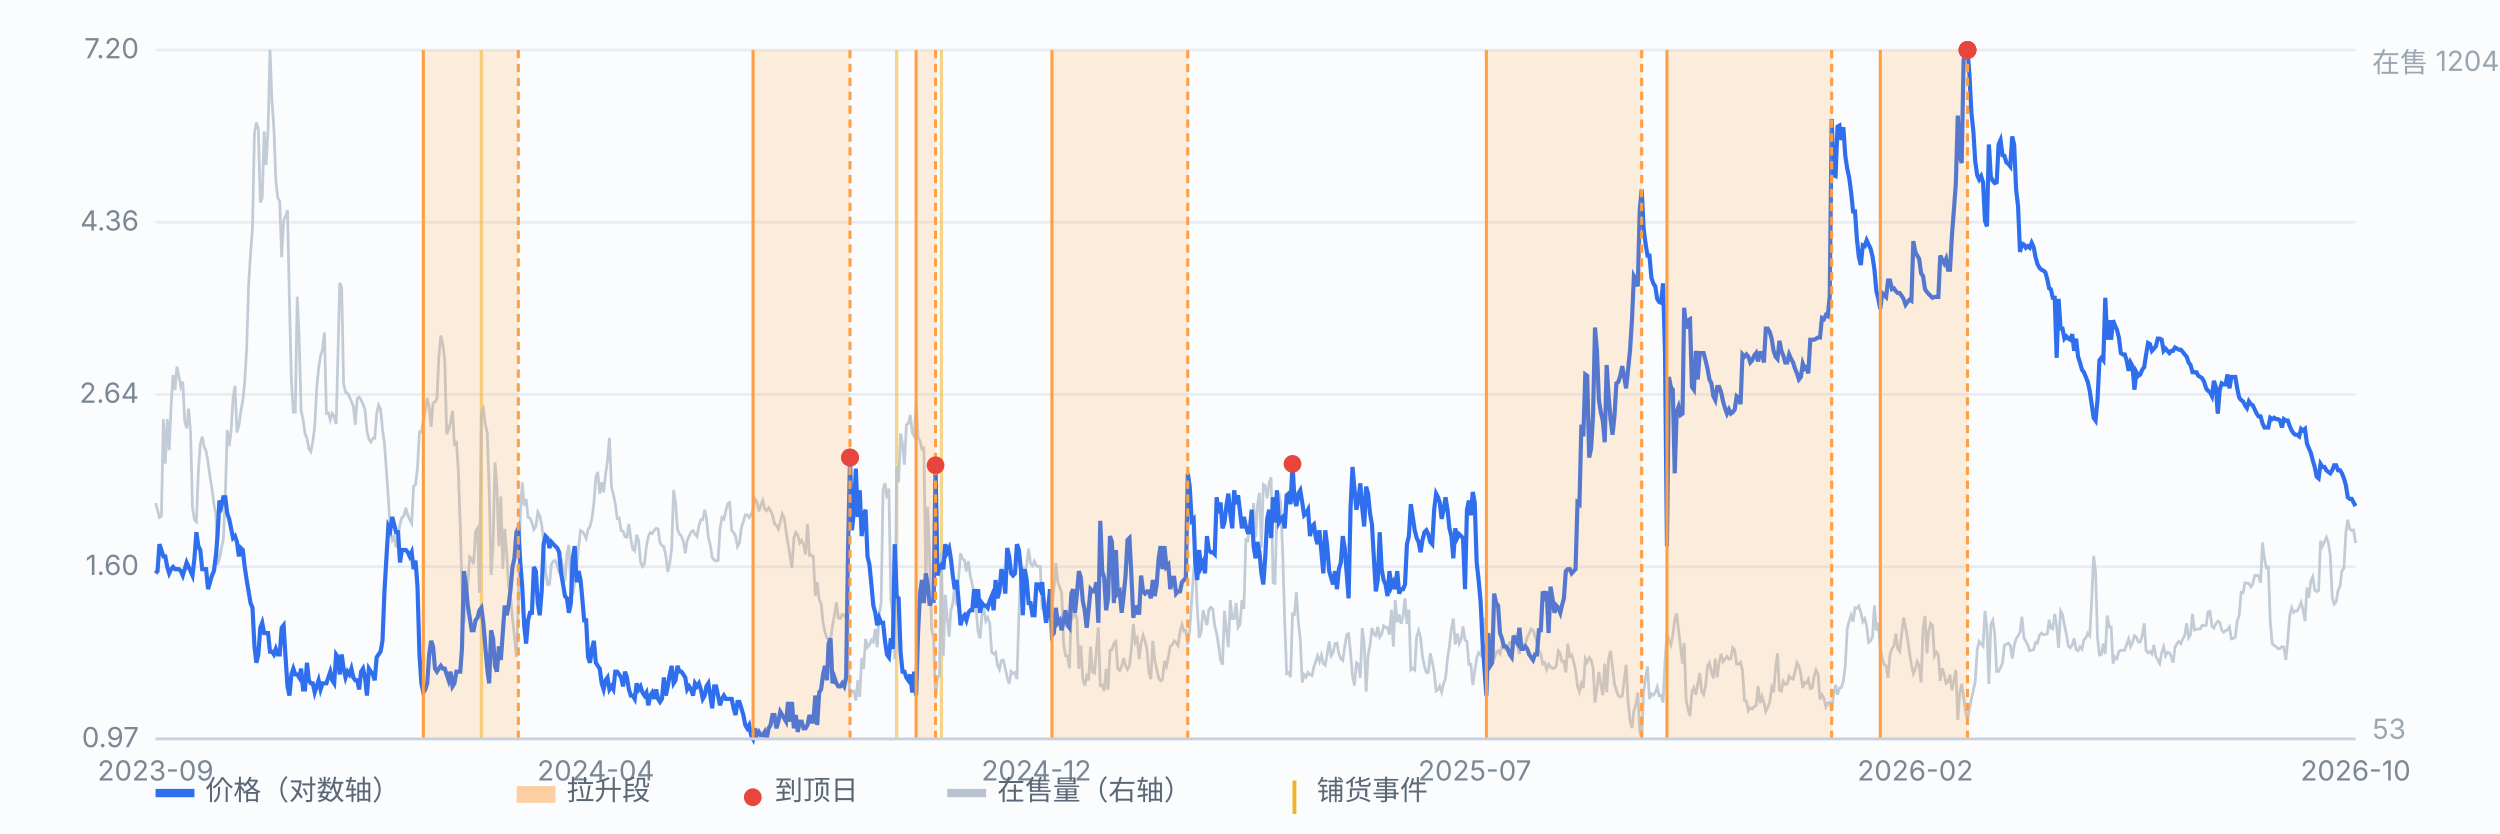
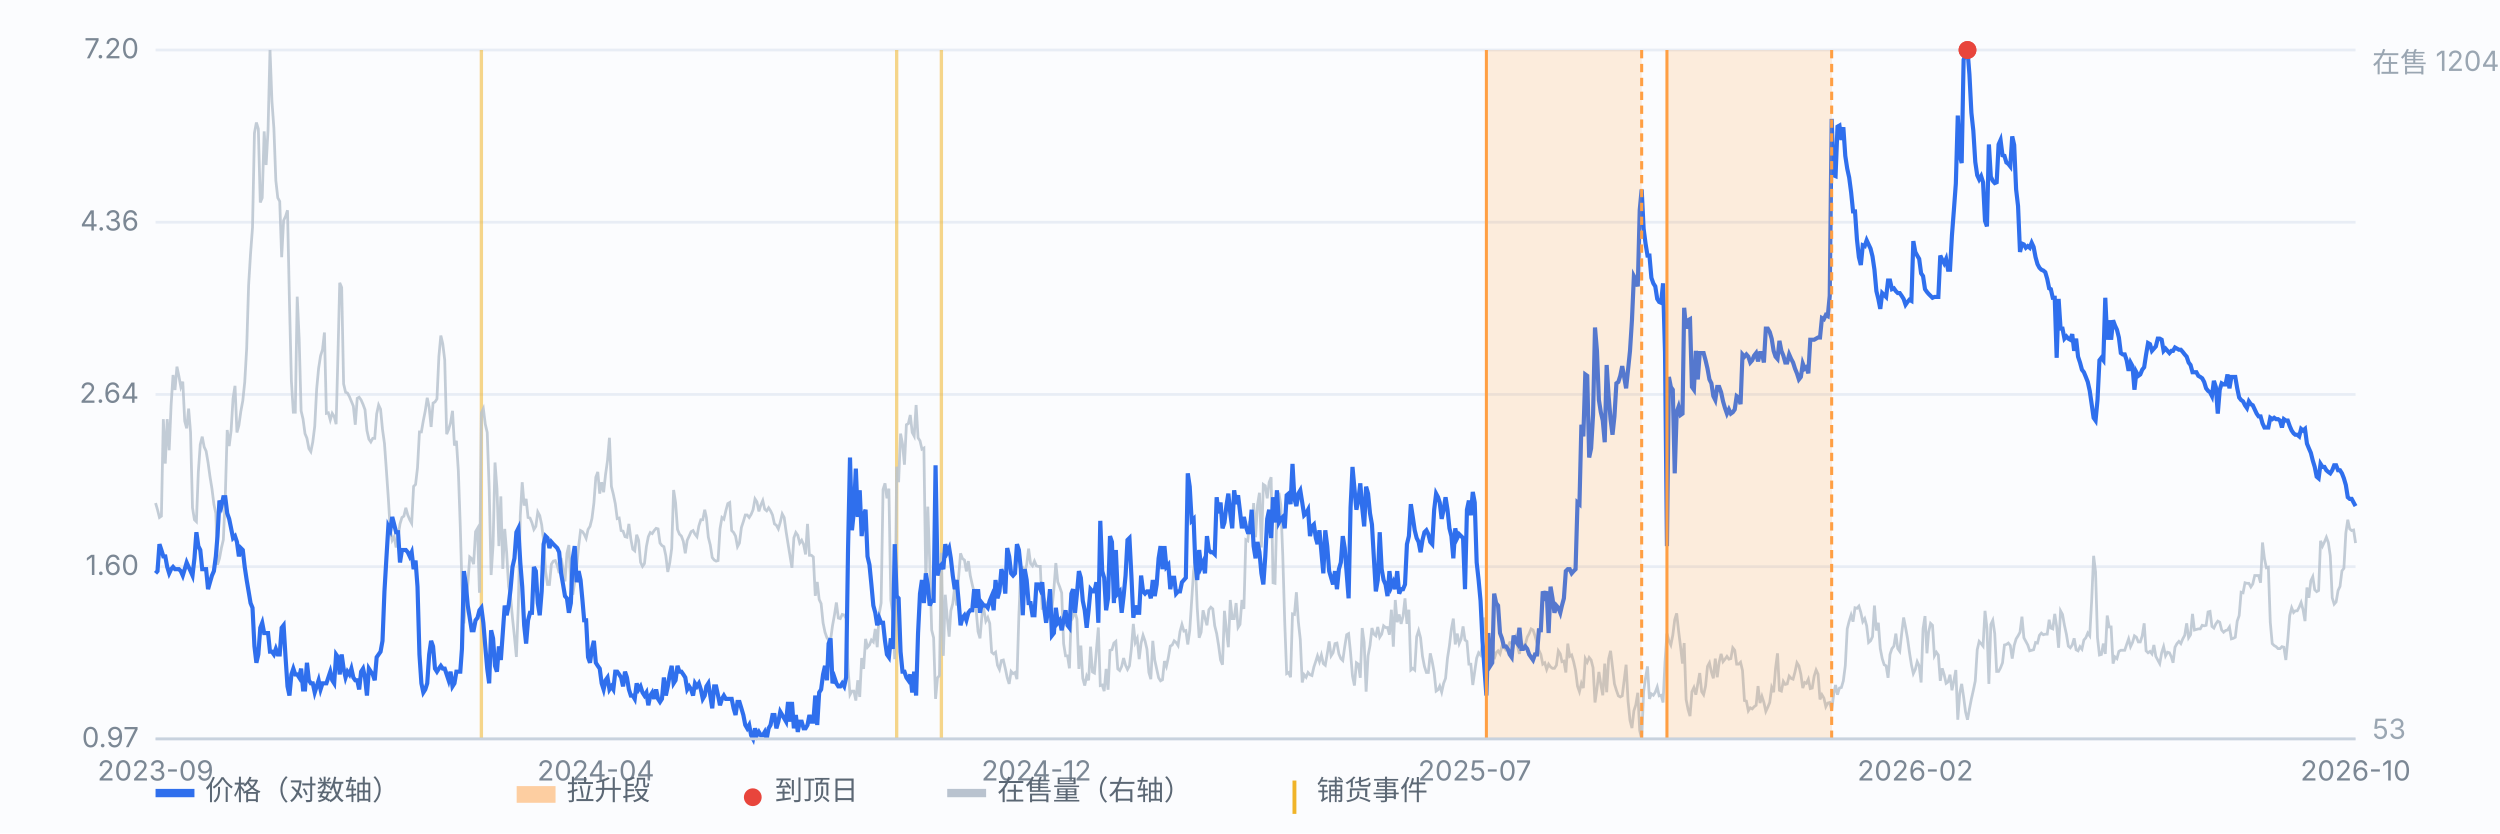
<svg xmlns="http://www.w3.org/2000/svg" viewBox="0 0 900 300" preserveAspectRatio="xMidYMid meet" style="width:100%;max-width:900px;height:auto;display:block" font-family="-apple-system,Segoe UI,Microsoft YaHei,sans-serif" font-size="10">
  <rect x="0" y="0" width="900" height="300" fill="#fbfcfe" />
  <line x1="56" y1="266.0" x2="848" y2="266.0" stroke="#e8edf5" stroke-width="1" />
  <text x="50" y="269.0" text-anchor="end" fill="#7b8794">0.97</text>
  <line x1="56" y1="204.0" x2="848" y2="204.0" stroke="#e8edf5" stroke-width="1" />
  <text x="50" y="207.0" text-anchor="end" fill="#7b8794">1.60</text>
  <line x1="56" y1="142.0" x2="848" y2="142.0" stroke="#e8edf5" stroke-width="1" />
  <text x="50" y="145.0" text-anchor="end" fill="#7b8794">2.64</text>
  <line x1="56" y1="80.0" x2="848" y2="80.0" stroke="#e8edf5" stroke-width="1" />
  <text x="50" y="83.0" text-anchor="end" fill="#7b8794">4.36</text>
  <line x1="56" y1="18.0" x2="848" y2="18.0" stroke="#e8edf5" stroke-width="1" />
  <text x="50" y="21.0" text-anchor="end" fill="#7b8794">7.20</text>
  <line x1="173.3" y1="18" x2="173.3" y2="266" stroke="#f0b429" stroke-width="1.2" opacity="0.55" />
  <line x1="322.8" y1="18" x2="322.8" y2="266" stroke="#f0b429" stroke-width="1.2" opacity="0.55" />
  <line x1="338.9" y1="18" x2="338.9" y2="266" stroke="#f0b429" stroke-width="1.2" opacity="0.55" />
  <path d="M56.0 181.1 L56.7 183.5 L57.4 186.3 L58.1 185.8 L58.8 150.9 L59.5 166.9 L60.2 150.9 L60.9 162.1 L61.6 145.8 L62.3 135.0 L63.0 140.4 L63.7 132.0 L64.4 135.4 L65.1 139.3 L65.8 137.4 L66.5 151.6 L67.2 154.2 L67.9 147.1 L68.6 155.7 L69.3 182.8 L70.0 187.1 L70.7 187.8 L71.4 169.9 L72.1 160.0 L72.8 157.2 L73.5 160.9 L74.2 162.4 L74.9 166.5 L75.6 171.6 L76.3 175.9 L77.0 181.5 L77.7 184.8 L78.3 203.3 L79.0 201.1 L79.7 197.3 L80.4 194.3 L81.1 178.7 L81.8 154.8 L82.5 160.6 L83.2 155.0 L83.9 143.4 L84.6 138.9 L85.3 155.7 L86.0 153.1 L86.7 148.1 L87.4 144.3 L88.1 137.6 L88.8 125.5 L89.5 102.7 L90.2 91.3 L90.9 82.0 L91.6 47.9 L92.3 44.1 L93.0 46.4 L93.7 72.9 L94.4 71.2 L95.1 47.3 L95.8 59.4 L96.5 46.7 L97.2 18.0 L97.9 36.5 L98.6 46.2 L99.3 65.0 L100.0 71.2 L100.7 72.5 L101.4 92.6 L102.1 79.4 L102.8 77.9 L103.5 75.7 L104.2 108.5 L104.9 137.2 L105.6 148.4 L106.3 148.4 L107.0 106.8 L107.7 122.1 L108.4 147.9 L109.1 150.9 L109.8 156.1 L110.5 157.8 L111.2 161.5 L111.9 162.6 L112.6 159.1 L113.3 153.5 L114.0 140.0 L114.7 132.6 L115.4 128.1 L116.1 125.9 L116.8 119.7 L117.5 148.8 L118.2 148.6 L118.9 151.2 L119.6 148.8 L120.3 149.9 L121.0 152.7 L121.7 126.4 L122.3 101.8 L123.0 103.5 L123.7 138.2 L124.4 141.2 L125.1 141.5 L125.8 142.8 L126.5 144.5 L127.2 146.2 L127.9 152.9 L128.6 143.4 L129.3 143.0 L130.0 144.0 L130.7 145.6 L131.4 147.5 L132.1 155.0 L132.8 158.1 L133.5 159.1 L134.2 157.8 L134.9 157.8 L135.6 149.0 L136.3 145.8 L137.0 147.3 L137.7 154.6 L138.4 159.6 L139.1 169.3 L139.8 179.4 L140.5 190.8 L141.2 194.5 L141.9 193.2 L142.6 197.1 L143.3 193.2 L144.0 188.6 L144.7 186.3 L145.4 185.8 L146.1 182.8 L146.8 185.4 L147.5 187.1 L148.2 188.4 L148.9 175.1 L149.6 174.4 L150.3 168.4 L151.0 155.5 L151.7 155.5 L152.4 151.4 L153.1 147.9 L153.8 143.2 L154.5 146.6 L155.2 153.7 L155.9 145.1 L156.6 144.7 L157.3 143.6 L158.0 128.3 L158.7 120.8 L159.4 123.8 L160.1 129.6 L160.8 156.3 L161.5 154.6 L162.2 152.2 L162.9 147.9 L163.6 160.4 L164.3 158.7 L165.0 169.5 L165.7 189.5 L166.3 210.6 L167.0 224.4 L167.7 217.1 L168.4 210.6 L169.1 200.5 L169.8 201.1 L170.5 203.1 L171.2 191.4 L171.9 190.2 L172.6 213.4 L173.3 148.6 L174.0 147.1 L174.7 152.7 L175.4 155.7 L176.1 175.9 L176.8 207.0 L177.5 196.2 L178.2 166.5 L178.9 175.9 L179.6 196.6 L180.3 178.7 L181.0 204.8 L181.7 190.4 L182.4 199.0 L183.1 211.1 L183.8 214.9 L184.5 222.5 L185.2 229.2 L185.9 236.5 L186.6 218.0 L187.3 185.6 L188.0 173.6 L188.7 182.0 L189.4 179.6 L190.1 186.3 L190.8 186.5 L191.5 188.2 L192.2 190.6 L192.9 189.5 L193.6 184.3 L194.3 185.6 L195.0 188.9 L195.7 194.7 L196.4 205.7 L197.1 210.4 L197.8 210.4 L198.5 203.1 L199.2 202.0 L199.9 201.8 L200.6 203.5 L201.3 206.3 L202.0 200.9 L202.7 204.8 L203.4 209.3 L204.1 199.2 L204.8 196.2 L205.5 210.4 L206.2 214.1 L206.9 209.5 L207.6 203.9 L208.3 196.8 L209.0 191.0 L209.7 191.4 L210.3 192.3 L211.0 193.8 L211.7 190.6 L212.4 189.5 L213.1 186.7 L213.8 181.1 L214.5 171.8 L215.2 169.9 L215.9 177.7 L216.6 173.6 L217.3 177.2 L218.0 170.8 L218.7 165.8 L219.4 157.6 L220.1 175.1 L220.8 177.9 L221.5 181.3 L222.2 186.7 L222.9 186.5 L223.6 191.0 L224.3 191.2 L225.0 193.2 L225.7 193.4 L226.4 188.6 L227.1 194.0 L227.8 197.7 L228.5 198.3 L229.2 192.5 L229.9 194.5 L230.6 202.4 L231.3 203.9 L232.0 202.9 L232.7 196.8 L233.4 193.2 L234.1 191.7 L234.8 192.1 L235.5 191.0 L236.2 190.2 L236.9 190.4 L237.6 195.5 L238.3 196.4 L239.0 196.8 L239.7 200.1 L240.4 205.9 L241.1 202.7 L241.8 197.5 L242.5 176.4 L243.2 180.9 L243.9 190.6 L244.6 192.3 L245.3 193.0 L246.0 194.9 L246.7 199.2 L247.4 194.5 L248.1 193.0 L248.8 191.4 L249.5 191.0 L250.2 192.3 L250.9 193.2 L251.6 189.3 L252.3 187.1 L253.0 187.1 L253.7 183.5 L254.3 186.3 L255.0 193.4 L255.7 196.2 L256.4 200.7 L257.1 201.6 L257.8 202.0 L258.5 201.8 L259.2 190.4 L259.9 186.3 L260.6 186.9 L261.3 183.9 L262.0 181.3 L262.7 180.9 L263.4 191.0 L264.1 191.7 L264.8 193.0 L265.5 196.8 L266.2 195.5 L266.9 189.9 L267.6 187.8 L268.3 185.4 L269.0 185.4 L269.7 186.3 L270.4 185.2 L271.1 183.5 L271.8 179.6 L272.5 180.7 L273.2 184.1 L273.9 181.8 L274.6 180.2 L275.3 183.3 L276.0 183.9 L276.7 182.8 L277.4 183.9 L278.1 185.4 L278.8 188.6 L279.5 189.1 L280.2 190.4 L280.9 188.0 L281.6 185.0 L282.3 186.3 L283.0 191.4 L283.7 195.8 L284.4 200.1 L285.1 204.4 L285.8 193.6 L286.5 191.7 L287.2 192.7 L287.9 195.5 L288.6 194.5 L289.3 196.0 L290.0 199.6 L290.7 188.6 L291.4 199.9 L292.1 199.9 L292.8 200.5 L293.5 214.5 L294.2 209.5 L294.9 215.8 L295.6 217.3 L296.3 224.2 L297.0 227.6 L297.7 229.6 L298.3 230.4 L299.0 230.4 L299.7 225.3 L300.4 221.4 L301.1 216.9 L301.8 222.5 L302.5 222.7 L303.2 221.2 L303.9 221.4 L304.6 222.7 L305.3 240.8 L306.0 250.1 L306.7 248.8 L307.4 248.8 L308.1 252.2 L308.8 244.9 L309.5 250.9 L310.2 236.9 L310.9 240.8 L311.6 230.0 L312.3 233.0 L313.0 232.2 L313.7 230.4 L314.4 231.1 L315.1 226.4 L315.8 233.0 L316.5 221.0 L317.2 217.1 L317.9 176.2 L318.6 174.0 L319.3 179.4 L320.0 175.9 L320.7 216.0 L321.4 221.2 L322.1 237.3 L322.8 168.0 L323.5 173.6 L324.2 156.1 L324.9 159.8 L325.6 167.3 L326.3 152.9 L327.0 152.5 L327.7 149.4 L328.4 155.7 L329.1 157.0 L329.8 145.8 L330.5 157.6 L331.2 158.7 L331.9 161.7 L332.6 161.3 L333.3 210.0 L334.0 182.4 L334.7 202.4 L335.4 226.8 L336.1 229.6 L336.8 251.6 L337.5 244.0 L338.2 243.2 L338.9 199.0 L339.6 236.1 L340.3 214.1 L341.0 222.3 L341.7 229.2 L342.3 219.9 L343.0 217.3 L343.7 211.3 L344.4 218.0 L345.1 207.8 L345.8 199.2 L346.5 201.1 L347.2 201.6 L347.9 205.7 L348.6 202.0 L349.3 207.2 L350.0 210.4 L350.7 213.4 L351.4 219.5 L352.1 227.4 L352.8 229.8 L353.5 221.4 L354.2 219.5 L354.9 223.6 L355.6 222.3 L356.3 224.4 L357.0 234.8 L357.7 235.4 L358.4 234.8 L359.1 239.5 L359.8 241.0 L360.5 237.8 L361.2 237.6 L361.9 240.6 L362.6 244.0 L363.3 246.2 L364.0 241.7 L364.7 242.5 L365.4 242.1 L366.1 244.5 L366.8 221.4 L367.5 205.0 L368.2 204.4 L368.9 205.9 L369.6 203.3 L370.3 197.5 L371.0 202.9 L371.7 203.7 L372.4 202.0 L373.1 203.7 L373.8 203.9 L374.5 203.9 L375.2 219.5 L375.9 215.6 L376.6 217.5 L377.3 218.4 L378.0 220.8 L378.7 219.0 L379.4 212.1 L380.1 202.7 L380.8 209.5 L381.5 211.3 L382.2 213.4 L382.9 231.7 L383.6 236.1 L384.3 236.1 L385.0 240.6 L385.7 219.2 L386.3 222.0 L387.0 220.3 L387.7 222.9 L388.4 240.8 L389.1 232.4 L389.8 244.2 L390.5 246.8 L391.2 243.4 L391.9 244.9 L392.6 232.8 L393.3 241.9 L394.0 242.3 L394.7 234.1 L395.4 225.9 L396.1 246.8 L396.8 246.6 L397.5 248.8 L398.2 240.8 L398.9 248.3 L399.6 234.1 L400.3 233.9 L401.0 231.5 L401.7 230.9 L402.4 240.8 L403.1 241.4 L403.8 239.9 L404.5 236.9 L405.2 239.5 L405.9 241.0 L406.6 239.7 L407.3 233.5 L408.0 224.6 L408.7 231.3 L409.4 229.8 L410.1 237.3 L410.8 231.5 L411.5 228.7 L412.2 230.7 L412.9 233.7 L413.6 242.1 L414.3 244.5 L415.0 230.7 L415.7 237.6 L416.4 240.8 L417.1 244.0 L417.8 245.1 L418.5 244.7 L419.2 238.0 L419.9 239.9 L420.6 236.7 L421.3 232.6 L422.0 232.2 L422.7 230.7 L423.4 231.3 L424.1 232.4 L424.8 227.4 L425.5 224.8 L426.2 227.2 L426.9 227.0 L427.6 232.0 L428.3 227.0 L429.0 216.2 L429.7 205.5 L430.3 202.0 L431.0 218.8 L431.7 229.6 L432.4 227.6 L433.1 219.7 L433.8 222.5 L434.5 225.1 L435.2 219.5 L435.9 218.6 L436.6 219.2 L437.3 225.3 L438.0 228.1 L438.7 232.4 L439.4 237.6 L440.1 239.3 L440.8 219.9 L441.5 226.8 L442.2 233.0 L442.9 216.0 L443.6 222.7 L444.3 222.7 L445.0 217.1 L445.7 225.9 L446.4 224.8 L447.1 216.0 L447.8 219.2 L448.5 194.3 L449.2 194.7 L449.9 187.6 L450.6 191.7 L451.3 181.1 L452.0 193.4 L452.7 181.8 L453.4 177.4 L454.1 197.1 L454.8 174.4 L455.5 174.9 L456.2 179.4 L456.9 173.6 L457.6 171.8 L458.3 209.8 L459.0 210.0 L459.7 183.7 L460.4 177.4 L461.1 181.8 L461.8 200.1 L462.5 224.0 L463.2 242.5 L463.9 242.1 L464.6 243.8 L465.3 221.0 L466.0 221.2 L466.7 213.2 L467.4 223.8 L468.1 230.2 L468.8 245.7 L469.5 242.9 L470.2 243.8 L470.9 242.1 L471.6 242.9 L472.3 243.2 L473.0 240.1 L473.7 238.0 L474.3 236.1 L475.0 238.2 L475.7 235.8 L476.4 238.9 L477.1 239.5 L477.8 235.4 L478.5 230.9 L479.2 236.1 L479.9 235.0 L480.6 231.7 L481.3 231.5 L482.0 235.4 L482.7 237.1 L483.4 237.8 L484.1 232.8 L484.8 228.5 L485.5 228.1 L486.2 235.0 L486.9 243.4 L487.6 246.8 L488.3 238.6 L489.0 239.1 L489.7 244.0 L490.4 226.1 L491.1 231.3 L491.8 249.0 L492.5 236.1 L493.2 232.4 L493.9 226.1 L494.6 228.3 L495.3 228.9 L496.0 225.7 L496.7 229.4 L497.4 228.3 L498.1 225.3 L498.8 225.9 L499.5 225.9 L500.2 228.5 L500.9 219.5 L501.6 232.8 L502.3 216.0 L503.0 224.0 L503.7 221.2 L504.4 224.6 L505.1 221.8 L505.8 215.4 L506.5 224.6 L507.2 219.5 L507.9 241.2 L508.6 240.6 L509.3 241.2 L510.0 229.2 L510.7 227.0 L511.4 229.6 L512.1 236.3 L512.8 239.9 L513.5 242.1 L514.2 242.1 L514.9 235.2 L515.6 238.2 L516.3 242.1 L517.0 248.8 L517.7 248.3 L518.3 247.0 L519.0 249.2 L519.7 246.0 L520.4 244.2 L521.1 236.9 L521.8 232.4 L522.5 226.4 L523.2 222.7 L523.9 232.0 L524.6 228.1 L525.3 231.7 L526.0 230.0 L526.7 225.5 L527.4 230.4 L528.1 230.9 L528.8 239.1 L529.5 239.1 L530.2 246.6 L530.9 241.7 L531.6 236.9 L532.3 235.0 L533.0 235.8 L533.7 232.0 L534.4 222.3 L535.1 228.5 L535.8 237.6 L536.5 236.7 L537.2 229.8 L537.9 237.3 L538.6 235.0 L539.3 234.3 L540.0 235.4 L540.7 232.6 L541.4 233.0 L542.1 233.9 L542.8 233.0 L543.5 231.3 L544.2 231.3 L544.9 232.4 L545.6 229.8 L546.3 232.6 L547.0 235.4 L547.7 231.1 L548.4 232.8 L549.1 232.0 L549.8 229.4 L550.5 228.1 L551.2 226.4 L551.9 226.8 L552.6 228.9 L553.3 231.5 L554.0 234.1 L554.7 235.6 L555.4 239.1 L556.1 238.6 L556.8 241.0 L557.5 239.1 L558.2 240.1 L558.9 240.6 L559.6 240.6 L560.3 239.5 L561.0 234.3 L561.7 235.4 L562.3 238.2 L563.0 238.0 L563.7 242.1 L564.4 231.7 L565.1 236.3 L565.8 235.8 L566.5 238.2 L567.2 241.4 L567.9 247.0 L568.6 249.0 L569.3 246.0 L570.0 247.7 L570.7 237.1 L571.4 238.4 L572.1 236.7 L572.8 237.6 L573.5 240.4 L574.2 252.9 L574.9 247.9 L575.6 241.9 L576.3 246.4 L577.0 250.3 L577.7 238.9 L578.4 249.2 L579.1 237.3 L579.8 234.3 L580.5 240.1 L581.2 246.2 L581.9 248.5 L582.6 250.5 L583.3 250.9 L584.0 250.5 L584.7 244.9 L585.4 239.3 L586.1 252.4 L586.8 259.3 L587.5 262.1 L588.2 255.9 L588.9 253.7 L589.6 249.4 L590.3 263.0 L591.0 266.0 L591.7 249.0 L592.4 244.0 L593.1 239.9 L593.8 251.6 L594.5 249.8 L595.2 250.3 L595.9 249.2 L596.6 247.3 L597.3 250.5 L598.0 250.3 L598.7 252.9 L599.4 238.4 L600.1 228.1 L600.8 230.7 L601.5 232.2 L602.2 228.7 L602.9 223.1 L603.6 220.8 L604.3 227.2 L605.0 232.8 L605.7 238.9 L606.3 231.5 L607.0 251.8 L607.7 255.4 L608.4 257.8 L609.1 249.0 L609.8 247.5 L610.5 250.1 L611.2 246.2 L611.9 242.3 L612.6 249.0 L613.3 250.1 L614.0 247.0 L614.7 239.9 L615.4 238.6 L616.1 241.9 L616.8 244.2 L617.5 237.1 L618.2 243.8 L618.9 238.4 L619.6 235.4 L620.3 238.2 L621.0 237.3 L621.7 236.3 L622.4 237.3 L623.1 237.1 L623.8 233.2 L624.5 234.1 L625.2 239.1 L625.9 239.1 L626.6 238.4 L627.3 241.4 L628.0 252.2 L628.7 252.4 L629.4 255.9 L630.1 254.8 L630.8 255.2 L631.5 254.4 L632.2 253.9 L632.9 247.0 L633.6 253.1 L634.3 250.7 L635.0 252.9 L635.7 256.1 L636.4 254.6 L637.1 252.9 L637.8 247.5 L638.5 249.2 L639.2 240.6 L639.9 235.2 L640.6 248.5 L641.3 248.8 L642.0 245.3 L642.7 246.4 L643.4 246.2 L644.1 243.4 L644.8 244.2 L645.5 244.5 L646.2 241.9 L646.9 238.6 L647.6 239.7 L648.3 242.7 L649.0 247.7 L649.7 245.7 L650.3 246.0 L651.0 244.5 L651.7 247.9 L652.4 247.7 L653.1 243.4 L653.8 241.2 L654.5 242.7 L655.2 251.8 L655.9 250.1 L656.6 251.3 L657.3 254.4 L658.0 253.1 L658.7 252.9 L659.4 255.7 L660.1 250.1 L660.8 246.6 L661.5 250.1 L662.2 247.7 L662.9 247.5 L663.6 245.1 L664.3 239.7 L665.0 226.4 L665.7 223.6 L666.4 221.4 L667.1 223.8 L667.8 218.8 L668.5 219.0 L669.2 218.2 L669.9 220.5 L670.6 223.8 L671.3 222.7 L672.0 225.3 L672.7 231.3 L673.4 230.7 L674.1 229.2 L674.8 218.0 L675.5 227.0 L676.2 224.2 L676.9 233.5 L677.6 237.1 L678.3 239.3 L679.0 239.7 L679.7 244.0 L680.4 235.6 L681.1 233.5 L681.8 232.6 L682.5 228.1 L683.2 233.5 L683.9 234.5 L684.6 228.1 L685.3 222.3 L686.0 225.9 L686.7 229.8 L687.4 234.8 L688.1 239.3 L688.8 242.5 L689.5 241.0 L690.2 238.2 L690.9 239.7 L691.6 245.7 L692.3 226.4 L693.0 221.8 L693.7 235.2 L694.3 227.6 L695.0 224.4 L695.7 225.1 L696.4 236.1 L697.1 234.8 L697.8 235.8 L698.5 245.1 L699.2 240.6 L699.9 242.9 L700.6 246.0 L701.3 245.5 L702.0 242.9 L702.7 248.5 L703.4 245.1 L704.1 241.2 L704.8 259.1 L705.5 249.6 L706.2 246.2 L706.9 250.9 L707.6 256.3 L708.3 259.1 L709.0 255.2 L709.7 251.6 L710.4 248.5 L711.1 245.1 L711.8 233.9 L712.5 230.9 L713.2 231.7 L713.9 232.6 L714.6 219.9 L715.3 226.1 L716.0 246.2 L716.7 224.8 L717.4 223.3 L718.1 228.1 L718.8 241.7 L719.5 241.7 L720.2 240.4 L720.9 238.6 L721.6 232.2 L722.3 232.0 L723.0 231.5 L723.7 232.4 L724.4 237.1 L725.1 232.4 L725.8 230.0 L726.5 228.9 L727.2 227.6 L727.9 222.0 L728.6 229.6 L729.3 230.9 L730.0 232.2 L730.7 234.3 L731.4 234.1 L732.1 233.9 L732.8 231.3 L733.5 231.5 L734.2 228.7 L734.9 227.9 L735.6 228.5 L736.3 228.3 L737.0 228.3 L737.7 223.1 L738.3 226.1 L739.0 226.4 L739.7 221.0 L740.4 225.5 L741.1 233.2 L741.8 219.9 L742.5 221.2 L743.2 225.1 L743.9 228.3 L744.6 232.6 L745.3 233.2 L746.0 232.2 L746.7 229.8 L747.4 233.9 L748.1 234.3 L748.8 232.8 L749.5 233.7 L750.2 230.4 L750.9 229.6 L751.6 227.9 L752.3 228.9 L753.0 216.2 L753.7 200.1 L754.4 205.9 L755.1 229.6 L755.8 235.8 L756.5 235.6 L757.2 231.7 L757.9 235.4 L758.6 221.6 L759.3 225.7 L760.0 225.7 L760.7 238.9 L761.4 236.5 L762.1 237.1 L762.8 234.5 L763.5 234.1 L764.2 234.1 L764.9 234.1 L765.6 232.0 L766.3 230.0 L767.0 232.8 L767.7 231.3 L768.4 228.9 L769.1 229.4 L769.8 231.1 L770.5 231.1 L771.2 228.9 L771.9 224.4 L772.6 234.3 L773.3 235.0 L774.0 234.5 L774.7 235.4 L775.4 232.2 L776.1 236.3 L776.8 237.6 L777.5 238.9 L778.2 235.0 L778.9 232.8 L779.6 236.1 L780.3 234.8 L781.0 235.0 L781.7 236.5 L782.3 238.6 L783.0 233.0 L783.7 231.7 L784.4 230.9 L785.1 231.7 L785.8 230.0 L786.5 228.7 L787.2 224.4 L787.9 229.6 L788.6 228.5 L789.3 221.0 L790.0 226.8 L790.7 226.6 L791.4 226.4 L792.1 226.4 L792.8 225.1 L793.5 225.3 L794.2 225.1 L794.9 220.3 L795.6 220.1 L796.3 225.5 L797.0 226.1 L797.7 224.6 L798.4 223.6 L799.1 224.0 L799.8 226.8 L800.5 227.6 L801.2 227.0 L801.9 226.8 L802.6 225.7 L803.3 230.0 L804.0 229.8 L804.7 229.4 L805.4 223.6 L806.1 221.6 L806.8 213.2 L807.5 213.4 L808.2 209.8 L808.9 210.0 L809.6 210.0 L810.3 211.3 L811.0 210.2 L811.7 207.2 L812.4 207.2 L813.1 207.2 L813.8 209.8 L814.5 195.3 L815.2 201.1 L815.9 204.4 L816.6 204.2 L817.3 224.0 L818.0 231.7 L818.7 232.4 L819.4 232.8 L820.1 233.5 L820.8 233.5 L821.5 232.8 L822.2 233.0 L822.9 237.6 L823.6 230.4 L824.3 221.6 L825.0 218.8 L825.7 220.5 L826.3 219.9 L827.0 219.9 L827.7 218.6 L828.4 216.9 L829.1 219.5 L829.8 223.6 L830.5 211.5 L831.2 215.2 L831.9 209.1 L832.6 207.6 L833.3 212.3 L834.0 213.0 L834.7 212.6 L835.4 194.7 L836.1 196.6 L836.8 195.1 L837.5 193.4 L838.2 195.3 L838.9 200.1 L839.6 215.2 L840.3 217.5 L841.0 216.7 L841.7 212.6 L842.4 211.1 L843.1 205.5 L843.8 204.6 L844.5 191.9 L845.2 187.1 L845.9 190.4 L846.6 191.0 L847.3 190.8 L848.0 195.5" fill="none" stroke="#b9c3cf" stroke-width="1" opacity="0.85" />
  <text x="854" y="26" fill="#9aa6b2">在售 1204</text>
  <text x="854" y="266" fill="#9aa6b2">53</text>
  <path d="M56.0 206.4 L56.7 205.6 L57.4 195.9 L58.1 198.0 L58.8 200.3 L59.5 200.3 L60.2 204.1 L60.9 206.4 L61.6 204.9 L62.3 204.1 L63.0 204.9 L63.7 204.9 L64.4 204.9 L65.1 205.6 L65.8 207.2 L66.5 204.9 L67.2 202.5 L67.9 204.1 L68.6 205.6 L69.3 207.2 L70.0 201.0 L70.7 191.6 L71.4 196.6 L72.1 198.0 L72.8 204.9 L73.5 204.9 L74.2 204.9 L74.9 212.1 L75.6 209.6 L76.3 207.2 L77.0 205.6 L77.7 200.3 L78.3 193.0 L79.0 180.2 L79.7 182.2 L80.4 179.0 L81.1 179.0 L81.8 184.8 L82.5 186.8 L83.2 190.2 L83.9 193.7 L84.6 193.0 L85.3 195.1 L86.0 200.3 L86.7 197.3 L87.4 198.0 L88.1 204.1 L88.8 208.8 L89.5 212.9 L90.2 217.1 L90.9 218.8 L91.6 232.7 L92.3 238.6 L93.0 235.6 L93.7 226.0 L94.4 224.2 L95.1 227.9 L95.8 227.9 L96.5 227.9 L97.2 234.6 L97.9 234.6 L98.6 235.6 L99.3 233.6 L100.0 235.6 L100.7 235.6 L101.4 226.0 L102.1 225.1 L102.8 236.6 L103.5 247.1 L104.2 250.4 L104.9 242.8 L105.6 240.7 L106.3 242.8 L107.0 242.8 L107.7 243.9 L108.4 240.7 L109.1 248.2 L109.8 248.2 L110.5 238.6 L111.2 244.9 L111.9 246.0 L112.6 246.0 L113.3 249.3 L114.0 247.1 L114.7 244.9 L115.4 248.2 L116.1 246.0 L116.8 246.0 L117.5 246.0 L118.2 243.9 L118.9 241.8 L119.6 244.9 L120.3 246.0 L121.0 235.6 L121.7 236.6 L122.3 242.8 L123.0 235.6 L123.7 240.7 L124.4 243.9 L125.1 241.8 L125.8 242.8 L126.5 240.7 L127.2 243.9 L127.9 244.9 L128.6 244.9 L129.3 248.2 L130.0 241.8 L130.7 240.7 L131.4 243.9 L132.1 250.4 L132.8 240.7 L133.5 241.8 L134.2 242.8 L134.9 244.9 L135.6 236.6 L136.3 235.6 L137.0 234.6 L137.7 230.7 L138.4 212.9 L139.1 201.0 L139.8 189.5 L140.5 190.9 L141.2 186.1 L141.9 188.8 L142.6 191.6 L143.3 191.6 L144.0 202.5 L144.7 198.0 L145.4 198.0 L146.1 198.0 L146.8 198.8 L147.5 200.3 L148.2 198.8 L148.9 204.9 L149.6 201.8 L150.3 211.2 L151.0 235.6 L151.7 246.0 L152.4 249.3 L153.1 248.2 L153.8 246.0 L154.5 235.6 L155.2 230.7 L155.9 232.7 L156.6 240.7 L157.3 241.8 L158.0 240.7 L158.7 239.7 L159.4 240.7 L160.1 240.7 L160.8 242.8 L161.5 244.9 L162.2 241.8 L162.9 247.1 L163.6 246.0 L164.3 241.8 L165.0 241.8 L165.7 241.8 L166.3 233.6 L167.0 205.6 L167.7 210.4 L168.4 218.0 L169.1 222.4 L169.8 226.9 L170.5 226.9 L171.2 223.3 L171.9 222.4 L172.6 219.7 L173.3 218.8 L174.0 224.2 L174.7 232.7 L175.4 240.7 L176.1 246.0 L176.8 226.9 L177.5 229.8 L178.2 239.7 L178.9 241.8 L179.6 232.7 L180.3 237.6 L181.0 227.9 L181.7 218.0 L182.4 221.5 L183.1 218.0 L183.8 212.1 L184.5 204.1 L185.2 201.0 L185.9 191.6 L186.6 190.2 L187.3 202.5 L188.0 211.2 L188.7 225.1 L189.4 231.7 L190.1 223.3 L190.8 220.6 L191.5 220.6 L192.2 204.1 L192.9 205.6 L193.6 217.1 L194.3 221.5 L195.0 212.9 L195.7 195.9 L196.4 193.0 L197.1 193.7 L197.8 197.3 L198.5 195.1 L199.2 195.9 L199.9 196.6 L200.6 197.3 L201.3 198.8 L202.0 206.4 L202.7 210.4 L203.4 214.6 L204.1 215.4 L204.8 220.6 L205.5 217.1 L206.2 201.0 L206.9 196.6 L207.6 209.6 L208.3 205.6 L209.0 208.8 L209.7 216.3 L210.3 223.3 L211.0 223.3 L211.7 236.6 L212.4 238.6 L213.1 233.6 L213.8 230.7 L214.5 238.6 L215.2 239.7 L215.9 240.7 L216.6 246.0 L217.3 248.2 L218.0 244.9 L218.7 243.9 L219.4 248.2 L220.1 247.1 L220.8 248.2 L221.5 241.8 L222.2 241.8 L222.9 242.8 L223.6 243.9 L224.3 247.1 L225.0 241.8 L225.7 243.9 L226.4 248.2 L227.1 250.4 L227.8 250.4 L228.5 251.6 L229.2 246.0 L229.9 248.2 L230.6 247.1 L231.3 249.3 L232.0 250.4 L232.7 249.3 L233.4 253.9 L234.1 250.4 L234.8 249.3 L235.5 251.6 L236.2 248.2 L236.9 251.6 L237.6 252.7 L238.3 251.6 L239.0 243.9 L239.7 250.4 L240.4 247.1 L241.1 242.8 L241.8 239.7 L242.5 246.0 L243.2 244.9 L243.9 239.7 L244.6 241.8 L245.3 241.8 L246.0 242.8 L246.7 243.9 L247.4 248.2 L248.1 247.1 L248.8 248.2 L249.5 250.4 L250.2 246.0 L250.9 247.1 L251.6 246.0 L252.3 248.2 L253.0 251.6 L253.7 250.4 L254.3 247.1 L255.0 246.0 L255.7 250.4 L256.4 255.0 L257.1 247.1 L257.8 247.1 L258.5 250.4 L259.2 253.9 L259.9 251.6 L260.6 250.4 L261.3 251.6 L262.0 251.6 L262.7 251.6 L263.4 251.6 L264.1 255.0 L264.8 257.4 L265.5 252.7 L266.2 252.7 L266.9 255.0 L267.6 257.4 L268.3 261.0 L269.0 262.2 L269.7 261.0 L270.4 264.7 L271.1 266.0 L271.8 262.2 L272.5 264.7 L273.2 263.5 L273.9 264.7 L274.6 264.7 L275.3 263.5 L276.0 266.0 L276.7 262.2 L277.4 261.0 L278.1 257.4 L278.8 257.4 L279.5 262.2 L280.2 259.8 L280.9 256.2 L281.6 257.4 L282.3 258.6 L283.0 259.8 L283.7 252.7 L284.4 259.8 L285.1 252.7 L285.8 262.2 L286.5 257.4 L287.2 263.5 L287.9 259.8 L288.6 259.8 L289.3 262.2 L290.0 262.2 L290.7 261.0 L291.4 257.4 L292.1 259.8 L292.8 259.8 L293.5 250.4 L294.2 261.0 L294.9 249.3 L295.6 248.2 L296.3 242.8 L297.0 239.7 L297.7 244.9 L298.3 231.7 L299.0 229.8 L299.7 246.0 L300.4 243.9 L301.1 246.0 L301.8 247.1 L302.5 247.1 L303.2 246.0 L303.9 247.1 L304.6 243.9 L305.3 197.3 L306.0 164.7 L306.7 190.9 L307.4 184.1 L308.1 168.7 L308.8 186.1 L309.5 176.5 L310.2 193.0 L310.9 185.5 L311.6 183.5 L312.3 200.3 L313.0 203.3 L313.7 210.4 L314.4 218.0 L315.1 220.6 L315.8 225.1 L316.5 222.4 L317.2 224.2 L317.9 224.2 L318.6 230.7 L319.3 235.6 L320.0 236.6 L320.7 229.8 L321.4 233.6 L322.1 195.9 L322.8 214.6 L323.5 215.4 L324.2 234.6 L324.9 241.8 L325.6 241.8 L326.3 243.9 L327.0 244.9 L327.7 242.8 L328.4 249.3 L329.1 241.8 L329.8 250.4 L330.5 227.9 L331.2 213.7 L331.9 208.8 L332.6 217.1 L333.3 206.4 L334.0 210.4 L334.7 218.0 L335.4 216.3 L336.1 216.3 L336.8 167.5 L337.5 207.2 L338.2 204.1 L338.9 203.3 L339.6 204.9 L340.3 195.9 L341.0 198.8 L341.7 197.3 L342.3 201.0 L343.0 207.2 L343.7 212.1 L344.4 208.8 L345.1 216.3 L345.8 225.1 L346.5 222.4 L347.2 221.5 L347.9 223.3 L348.6 220.6 L349.3 219.7 L350.0 219.7 L350.7 212.1 L351.4 218.8 L352.1 212.1 L352.8 220.6 L353.5 217.1 L354.2 218.0 L354.9 218.0 L355.6 218.8 L356.3 216.3 L357.0 214.6 L357.7 219.7 L358.4 208.8 L359.1 215.4 L359.8 212.9 L360.5 204.9 L361.2 207.2 L361.9 213.7 L362.6 197.3 L363.3 200.3 L364.0 206.4 L364.7 207.2 L365.4 206.4 L366.1 195.9 L366.8 198.0 L367.5 204.9 L368.2 221.5 L368.9 204.9 L369.6 208.8 L370.3 217.1 L371.0 217.1 L371.7 221.5 L372.4 221.5 L373.1 210.4 L373.8 210.4 L374.5 212.1 L375.2 209.6 L375.9 218.8 L376.6 224.2 L377.3 219.7 L378.0 212.1 L378.7 228.8 L379.4 227.9 L380.1 218.8 L380.8 224.2 L381.5 223.3 L382.2 226.9 L382.9 223.3 L383.6 219.7 L384.3 225.1 L385.0 226.0 L385.7 213.7 L386.3 212.1 L387.0 220.6 L387.7 213.7 L388.4 205.6 L389.1 208.0 L389.8 216.3 L390.5 219.7 L391.2 226.0 L391.9 219.7 L392.6 212.1 L393.3 212.9 L394.0 212.9 L394.7 209.6 L395.4 224.2 L396.1 187.5 L396.8 205.6 L397.5 208.0 L398.2 219.7 L398.9 215.4 L399.6 193.0 L400.3 195.1 L401.0 217.1 L401.7 198.0 L402.4 213.7 L403.1 212.9 L403.8 220.6 L404.5 214.6 L405.2 207.2 L405.9 194.4 L406.6 193.7 L407.3 207.2 L408.0 222.4 L408.7 218.0 L409.4 220.6 L410.1 220.6 L410.8 207.2 L411.5 212.9 L412.2 213.7 L412.9 212.9 L413.6 212.9 L414.3 215.4 L415.0 208.8 L415.7 214.6 L416.4 210.4 L417.1 201.0 L417.8 196.6 L418.5 204.9 L419.2 196.6 L419.9 204.1 L420.6 203.3 L421.3 212.1 L422.0 208.0 L422.7 208.0 L423.4 213.7 L424.1 212.9 L424.8 212.9 L425.5 209.6 L426.2 208.8 L426.9 208.0 L427.6 170.4 L428.3 175.2 L429.0 187.5 L429.7 186.8 L430.3 202.5 L431.0 208.8 L431.7 198.0 L432.4 204.1 L433.1 202.5 L433.8 206.4 L434.5 193.0 L435.2 198.0 L435.9 198.8 L436.6 198.8 L437.3 199.5 L438.0 179.0 L438.7 184.8 L439.4 180.9 L440.1 190.2 L440.8 188.1 L441.5 182.2 L442.2 177.7 L442.9 184.8 L443.6 190.2 L444.3 176.5 L445.0 181.5 L445.7 178.3 L446.4 184.1 L447.1 190.2 L447.8 186.1 L448.5 189.5 L449.2 191.6 L449.9 191.6 L450.6 183.5 L451.3 196.6 L452.0 201.0 L452.7 195.1 L453.4 198.8 L454.1 206.4 L454.8 210.4 L455.5 200.3 L456.2 186.8 L456.9 183.5 L457.6 193.7 L458.3 179.0 L459.0 188.1 L459.7 176.5 L460.4 188.1 L461.1 186.8 L461.8 186.1 L462.5 190.2 L463.2 178.3 L463.9 177.7 L464.6 181.5 L465.3 167.0 L466.0 179.6 L466.7 182.2 L467.4 177.7 L468.1 176.5 L468.8 180.9 L469.5 185.5 L470.2 184.8 L470.9 183.5 L471.6 193.0 L472.3 189.5 L473.0 188.8 L473.7 193.7 L474.3 195.9 L475.0 190.9 L475.7 198.8 L476.4 206.4 L477.1 190.9 L477.8 196.6 L478.5 205.6 L479.2 208.0 L479.9 210.4 L480.6 205.6 L481.3 212.1 L482.0 204.9 L482.7 202.5 L483.4 193.0 L484.1 197.3 L484.8 206.4 L485.5 215.4 L486.2 182.8 L486.9 168.1 L487.6 175.9 L488.3 183.5 L489.0 180.2 L489.7 174.0 L490.4 182.8 L491.1 189.5 L491.8 175.2 L492.5 177.7 L493.2 184.8 L493.9 188.8 L494.6 201.0 L495.3 212.9 L496.0 208.8 L496.7 191.6 L497.4 204.9 L498.1 208.8 L498.8 210.4 L499.5 214.6 L500.2 205.6 L500.9 211.2 L501.6 209.6 L502.3 212.1 L503.0 205.6 L503.7 213.7 L504.4 212.1 L505.1 212.1 L505.8 210.4 L506.5 195.9 L507.2 193.0 L507.9 181.5 L508.6 186.1 L509.3 190.9 L510.0 193.7 L510.7 195.1 L511.4 198.8 L512.1 194.4 L512.8 191.6 L513.5 190.9 L514.2 192.3 L514.9 195.1 L515.6 195.9 L516.3 183.5 L517.0 177.7 L517.7 179.0 L518.3 180.9 L519.0 186.8 L519.7 183.5 L520.4 179.0 L521.1 183.5 L521.8 190.2 L522.5 193.0 L523.2 201.0 L523.9 190.2 L524.6 193.7 L525.3 192.3 L526.0 193.0 L526.7 193.7 L527.4 212.1 L528.1 183.5 L528.8 180.2 L529.5 185.5 L530.2 177.1 L530.9 180.9 L531.6 202.5 L532.3 208.8 L533.0 216.3 L533.7 230.7 L534.4 240.7 L535.1 250.4 L535.8 227.9 L536.5 239.7 L537.2 238.6 L537.9 213.7 L538.6 217.1 L539.3 218.0 L540.0 227.9 L540.7 229.8 L541.4 232.7 L542.1 232.7 L542.8 233.6 L543.5 235.6 L544.2 236.6 L544.9 228.8 L545.6 230.7 L546.3 231.7 L547.0 226.0 L547.7 233.6 L548.4 233.6 L549.1 232.7 L549.8 233.6 L550.5 235.6 L551.2 236.6 L551.9 237.6 L552.6 235.6 L553.3 235.6 L554.0 226.9 L554.7 226.9 L555.4 212.9 L556.1 214.6 L556.8 212.9 L557.5 227.9 L558.2 211.2 L558.9 215.4 L559.6 220.6 L560.3 218.0 L561.0 218.8 L561.7 220.6 L562.3 218.0 L563.0 215.4 L563.7 205.6 L564.4 204.9 L565.1 204.9 L565.8 206.4 L566.5 205.6 L567.2 204.9 L567.9 180.9 L568.6 181.5 L569.3 152.9 L570.0 157.1 L570.7 134.8 L571.4 135.3 L572.1 164.7 L572.8 161.4 L573.5 149.4 L574.2 117.9 L574.9 126.3 L575.6 144.0 L576.3 148.4 L577.0 151.4 L577.7 159.2 L578.4 131.4 L579.1 142.6 L579.8 150.9 L580.5 156.5 L581.2 149.9 L581.9 138.0 L582.6 137.5 L583.3 135.3 L584.0 131.8 L584.7 135.7 L585.4 139.8 L586.1 133.1 L586.8 126.3 L587.5 115.3 L588.2 99.4 L588.9 100.7 L589.6 103.1 L590.3 75.6 L591.0 68.2 L591.7 82.3 L592.4 87.7 L593.1 92.0 L593.8 92.0 L594.5 100.0 L595.2 102.0 L595.9 103.1 L596.6 107.6 L597.3 108.7 L598.0 109.0 L598.7 102.0 L599.4 126.7 L600.1 196.6 L600.8 135.7 L601.5 139.3 L602.2 140.3 L602.9 170.4 L603.6 148.4 L604.3 146.4 L605.0 149.4 L605.7 148.9 L606.3 110.8 L607.0 118.3 L607.7 115.3 L608.4 114.9 L609.1 139.3 L609.8 140.3 L610.5 126.3 L611.2 136.6 L611.9 127.1 L612.6 127.1 L613.3 127.1 L614.0 129.7 L614.7 132.7 L615.4 136.6 L616.1 138.0 L616.8 142.6 L617.5 144.0 L618.2 139.3 L618.9 139.3 L619.6 141.2 L620.3 144.5 L621.0 146.9 L621.7 148.9 L622.4 147.4 L623.1 148.9 L623.8 148.4 L624.5 147.4 L625.2 142.6 L625.9 143.1 L626.6 145.5 L627.3 127.6 L628.0 128.4 L628.7 127.6 L629.4 128.4 L630.1 130.5 L630.8 129.7 L631.5 128.0 L632.2 127.1 L632.9 130.1 L633.6 127.1 L634.3 127.1 L635.0 130.5 L635.7 118.3 L636.4 118.3 L637.1 119.5 L637.8 121.9 L638.5 126.3 L639.2 128.4 L639.9 129.2 L640.6 122.7 L641.3 126.3 L642.0 128.0 L642.7 130.5 L643.4 130.5 L644.1 127.6 L644.8 129.2 L645.5 130.5 L646.2 132.7 L646.9 134.4 L647.6 136.6 L648.3 135.7 L649.0 130.9 L649.7 132.7 L650.3 132.2 L651.0 134.4 L651.7 122.3 L652.4 122.3 L653.1 122.3 L653.8 121.9 L654.5 121.5 L655.2 121.5 L655.9 114.5 L656.6 114.9 L657.3 113.4 L658.0 113.8 L658.7 106.5 L659.4 42.8 L660.1 63.1 L660.8 63.4 L661.5 45.6 L662.2 45.2 L662.9 50.4 L663.6 45.8 L664.3 56.1 L665.0 60.7 L665.7 63.9 L666.4 69.2 L667.1 76.1 L667.8 76.1 L668.5 86.2 L669.2 92.6 L669.9 95.4 L670.6 88.3 L671.3 88.6 L672.0 86.5 L672.7 88.0 L673.4 89.5 L674.1 92.3 L674.8 97.1 L675.5 104.8 L676.2 107.6 L676.9 111.2 L677.6 105.5 L678.3 106.2 L679.0 106.9 L679.7 101.0 L680.4 101.0 L681.1 104.1 L681.8 103.8 L682.5 104.8 L683.2 105.5 L683.9 105.5 L684.6 106.5 L685.3 107.6 L686.0 109.7 L686.7 108.7 L687.4 107.9 L688.1 108.3 L688.8 86.8 L689.5 90.7 L690.2 92.0 L690.9 93.2 L691.6 98.4 L692.3 99.4 L693.0 104.1 L693.7 105.1 L694.3 105.8 L695.0 106.5 L695.7 107.2 L696.4 106.9 L697.1 106.9 L697.8 106.9 L698.5 92.0 L699.2 93.5 L699.9 94.8 L700.6 93.2 L701.3 97.1 L702.0 97.1 L702.7 84.7 L703.4 75.6 L704.1 66.1 L704.8 41.6 L705.5 55.9 L706.2 58.7 L706.9 21.5 L707.6 19.7 L708.3 18.0 L709.0 26.9 L709.7 40.6 L710.4 47.1 L711.1 58.3 L711.8 63.1 L712.5 64.6 L713.2 63.4 L713.9 65.6 L714.6 79.5 L715.3 81.5 L716.0 52.0 L716.7 63.6 L717.4 65.1 L718.1 65.9 L718.8 65.6 L719.5 52.0 L720.2 50.4 L720.9 55.9 L721.6 56.1 L722.3 58.5 L723.0 59.0 L723.7 59.9 L724.4 49.1 L725.1 52.2 L725.8 68.2 L726.5 74.2 L727.2 90.7 L727.9 87.7 L728.6 88.0 L729.3 89.2 L730.0 88.6 L730.7 89.2 L731.4 87.4 L732.1 88.9 L732.8 92.6 L733.5 95.1 L734.2 96.4 L734.9 97.1 L735.6 97.4 L736.3 98.0 L737.0 100.4 L737.7 103.8 L738.3 104.1 L739.0 107.2 L739.7 107.2 L740.4 128.8 L741.1 107.6 L741.8 118.3 L742.5 118.3 L743.2 121.9 L743.9 121.1 L744.6 121.9 L745.3 122.3 L746.0 120.3 L746.7 126.3 L747.4 121.9 L748.1 128.4 L748.8 130.5 L749.5 133.1 L750.2 134.0 L750.9 135.7 L751.6 137.5 L752.3 140.7 L753.0 145.5 L753.7 150.4 L754.4 151.4 L755.1 144.0 L755.8 129.7 L756.5 128.8 L757.2 129.7 L757.9 107.2 L758.6 122.3 L759.3 115.3 L760.0 122.3 L760.7 115.3 L761.4 117.2 L762.1 118.7 L762.8 121.5 L763.5 127.1 L764.2 127.6 L764.9 127.6 L765.6 129.7 L766.3 133.5 L767.0 130.5 L767.7 131.8 L768.4 140.3 L769.1 134.0 L769.8 135.3 L770.5 134.8 L771.2 133.1 L771.9 132.2 L772.6 127.6 L773.3 123.5 L774.0 123.9 L774.7 126.3 L775.4 125.5 L776.1 124.7 L776.8 121.9 L777.5 121.9 L778.2 122.3 L778.9 126.3 L779.6 125.5 L780.3 126.3 L781.0 127.1 L781.7 126.3 L782.3 126.3 L783.0 125.1 L783.7 125.5 L784.4 125.9 L785.1 125.9 L785.8 126.7 L786.5 127.6 L787.2 128.4 L787.9 130.5 L788.6 131.4 L789.3 134.0 L790.0 134.0 L790.7 134.0 L791.4 135.3 L792.1 135.7 L792.8 136.2 L793.5 137.5 L794.2 139.8 L794.9 140.7 L795.6 141.2 L796.3 142.6 L797.0 137.1 L797.7 139.3 L798.4 148.9 L799.1 140.3 L799.8 138.0 L800.5 138.4 L801.2 138.4 L801.9 134.8 L802.6 139.8 L803.3 135.7 L804.0 135.7 L804.7 135.7 L805.4 139.8 L806.1 143.1 L806.8 144.0 L807.5 144.5 L808.2 145.9 L808.9 146.9 L809.6 144.5 L810.3 145.5 L811.0 145.9 L811.7 147.4 L812.4 148.9 L813.1 149.9 L813.8 149.9 L814.5 152.4 L815.2 153.9 L815.9 153.9 L816.6 153.9 L817.3 150.4 L818.0 150.9 L818.7 150.4 L819.4 150.9 L820.1 150.9 L820.8 151.4 L821.5 153.9 L822.2 150.9 L822.9 151.4 L823.6 151.4 L824.3 153.4 L825.0 155.0 L825.7 156.0 L826.3 156.5 L827.0 156.5 L827.7 157.1 L828.4 154.4 L829.1 155.0 L829.8 154.4 L830.5 159.7 L831.2 161.4 L831.9 163.0 L832.6 165.8 L833.3 168.1 L834.0 171.6 L834.7 172.2 L835.4 167.0 L836.1 168.1 L836.8 168.1 L837.5 169.3 L838.2 169.9 L838.9 170.4 L839.6 169.3 L840.3 167.5 L841.0 167.5 L841.7 169.3 L842.4 169.3 L843.1 170.4 L843.8 172.2 L844.5 174.6 L845.2 179.0 L845.9 179.6 L846.6 179.6 L847.3 180.9 L848.0 182.2" fill="none" stroke="#2f6fed" stroke-width="1.5" />
-   <rect x="152.4" y="18" width="34.2" height="248" fill="#ff9f43" opacity="0.18" />
-   <line x1="152.4" y1="18" x2="152.4" y2="266" stroke="#ff9f43" stroke-width="1.1" />
-   <line x1="186.6" y1="18" x2="186.6" y2="266" stroke="#ff9f43" stroke-width="1.1" stroke-dasharray="3 2" />
-   <circle cx="306.0" cy="164.7" r="3.2" fill="#e8453c" />
-   <rect x="271.1" y="18" width="34.9" height="248" fill="#ff9f43" opacity="0.18" />
-   <line x1="271.1" y1="18" x2="271.1" y2="266" stroke="#ff9f43" stroke-width="1.1" />
-   <line x1="306.0" y1="18" x2="306.0" y2="266" stroke="#ff9f43" stroke-width="1.1" stroke-dasharray="3 2" />
-   <circle cx="306.0" cy="164.7" r="3.2" fill="#e8453c" />
-   <rect x="329.8" y="18" width="7.0" height="248" fill="#ff9f43" opacity="0.18" />
-   <line x1="329.8" y1="18" x2="329.8" y2="266" stroke="#ff9f43" stroke-width="1.1" />
-   <line x1="336.8" y1="18" x2="336.8" y2="266" stroke="#ff9f43" stroke-width="1.1" stroke-dasharray="3 2" />
-   <circle cx="336.8" cy="167.5" r="3.2" fill="#e8453c" />
-   <rect x="378.7" y="18" width="48.9" height="248" fill="#ff9f43" opacity="0.18" />
-   <line x1="378.7" y1="18" x2="378.7" y2="266" stroke="#ff9f43" stroke-width="1.1" />
-   <line x1="427.6" y1="18" x2="427.6" y2="266" stroke="#ff9f43" stroke-width="1.1" stroke-dasharray="3 2" />
-   <circle cx="465.3" cy="167.0" r="3.2" fill="#e8453c" />
  <rect x="535.1" y="18" width="55.9" height="248" fill="#ff9f43" opacity="0.18" />
  <line x1="535.1" y1="18" x2="535.1" y2="266" stroke="#ff9f43" stroke-width="1.1" />
  <line x1="591.0" y1="18" x2="591.0" y2="266" stroke="#ff9f43" stroke-width="1.1" stroke-dasharray="3 2" />
  <circle cx="708.3" cy="18.0" r="3.2" fill="#e8453c" />
  <rect x="600.1" y="18" width="59.4" height="248" fill="#ff9f43" opacity="0.18" />
  <line x1="600.1" y1="18" x2="600.1" y2="266" stroke="#ff9f43" stroke-width="1.1" />
  <line x1="659.4" y1="18" x2="659.4" y2="266" stroke="#ff9f43" stroke-width="1.1" stroke-dasharray="3 2" />
-   <circle cx="708.3" cy="18.0" r="3.2" fill="#e8453c" />
-   <rect x="676.9" y="18" width="31.4" height="248" fill="#ff9f43" opacity="0.18" />
-   <line x1="676.9" y1="18" x2="676.9" y2="266" stroke="#ff9f43" stroke-width="1.1" />
-   <line x1="708.3" y1="18" x2="708.3" y2="266" stroke="#ff9f43" stroke-width="1.1" stroke-dasharray="3 2" />
  <circle cx="708.3" cy="18.0" r="3.2" fill="#e8453c" />
  <line x1="56" y1="266" x2="848" y2="266" stroke="#c8d2de" stroke-width="1" />
  <text x="56.0" y="281" text-anchor="middle" fill="#7b8794">2023-09</text>
  <text x="214.5" y="281" text-anchor="middle" fill="#7b8794">2024-04</text>
  <text x="373.1" y="281" text-anchor="middle" fill="#7b8794">2024-12</text>
  <text x="530.9" y="281" text-anchor="middle" fill="#7b8794">2025-07</text>
  <text x="689.5" y="281" text-anchor="middle" fill="#7b8794">2026-02</text>
  <text x="848.0" y="281" text-anchor="middle" fill="#7b8794">2026-10</text>
  <g transform="translate(56,292)">
    <rect x="0" y="-8" width="14" height="3" fill="#2f6fed" />
    <text x="18" y="-4" fill="#5b6774">价格（对数轴）</text>
    <rect x="130" y="-9" width="14" height="6" fill="#ff9f43" opacity="0.5" />
    <text x="148" y="-4" fill="#5b6774">拉升段</text>
    <circle cx="215" cy="-5" r="3.2" fill="#e8453c" />
    <text x="223" y="-4" fill="#5b6774">到顶日</text>
    <rect x="285" y="-8" width="14" height="3" fill="#b9c3cf" />
    <text x="303" y="-4" fill="#5b6774">在售量（右轴）</text>
    <line x1="410" y1="-11" x2="410" y2="1" stroke="#f0b429" stroke-width="1.4" />
    <text x="418" y="-4" fill="#5b6774">铺货事件</text>
  </g>
</svg>
